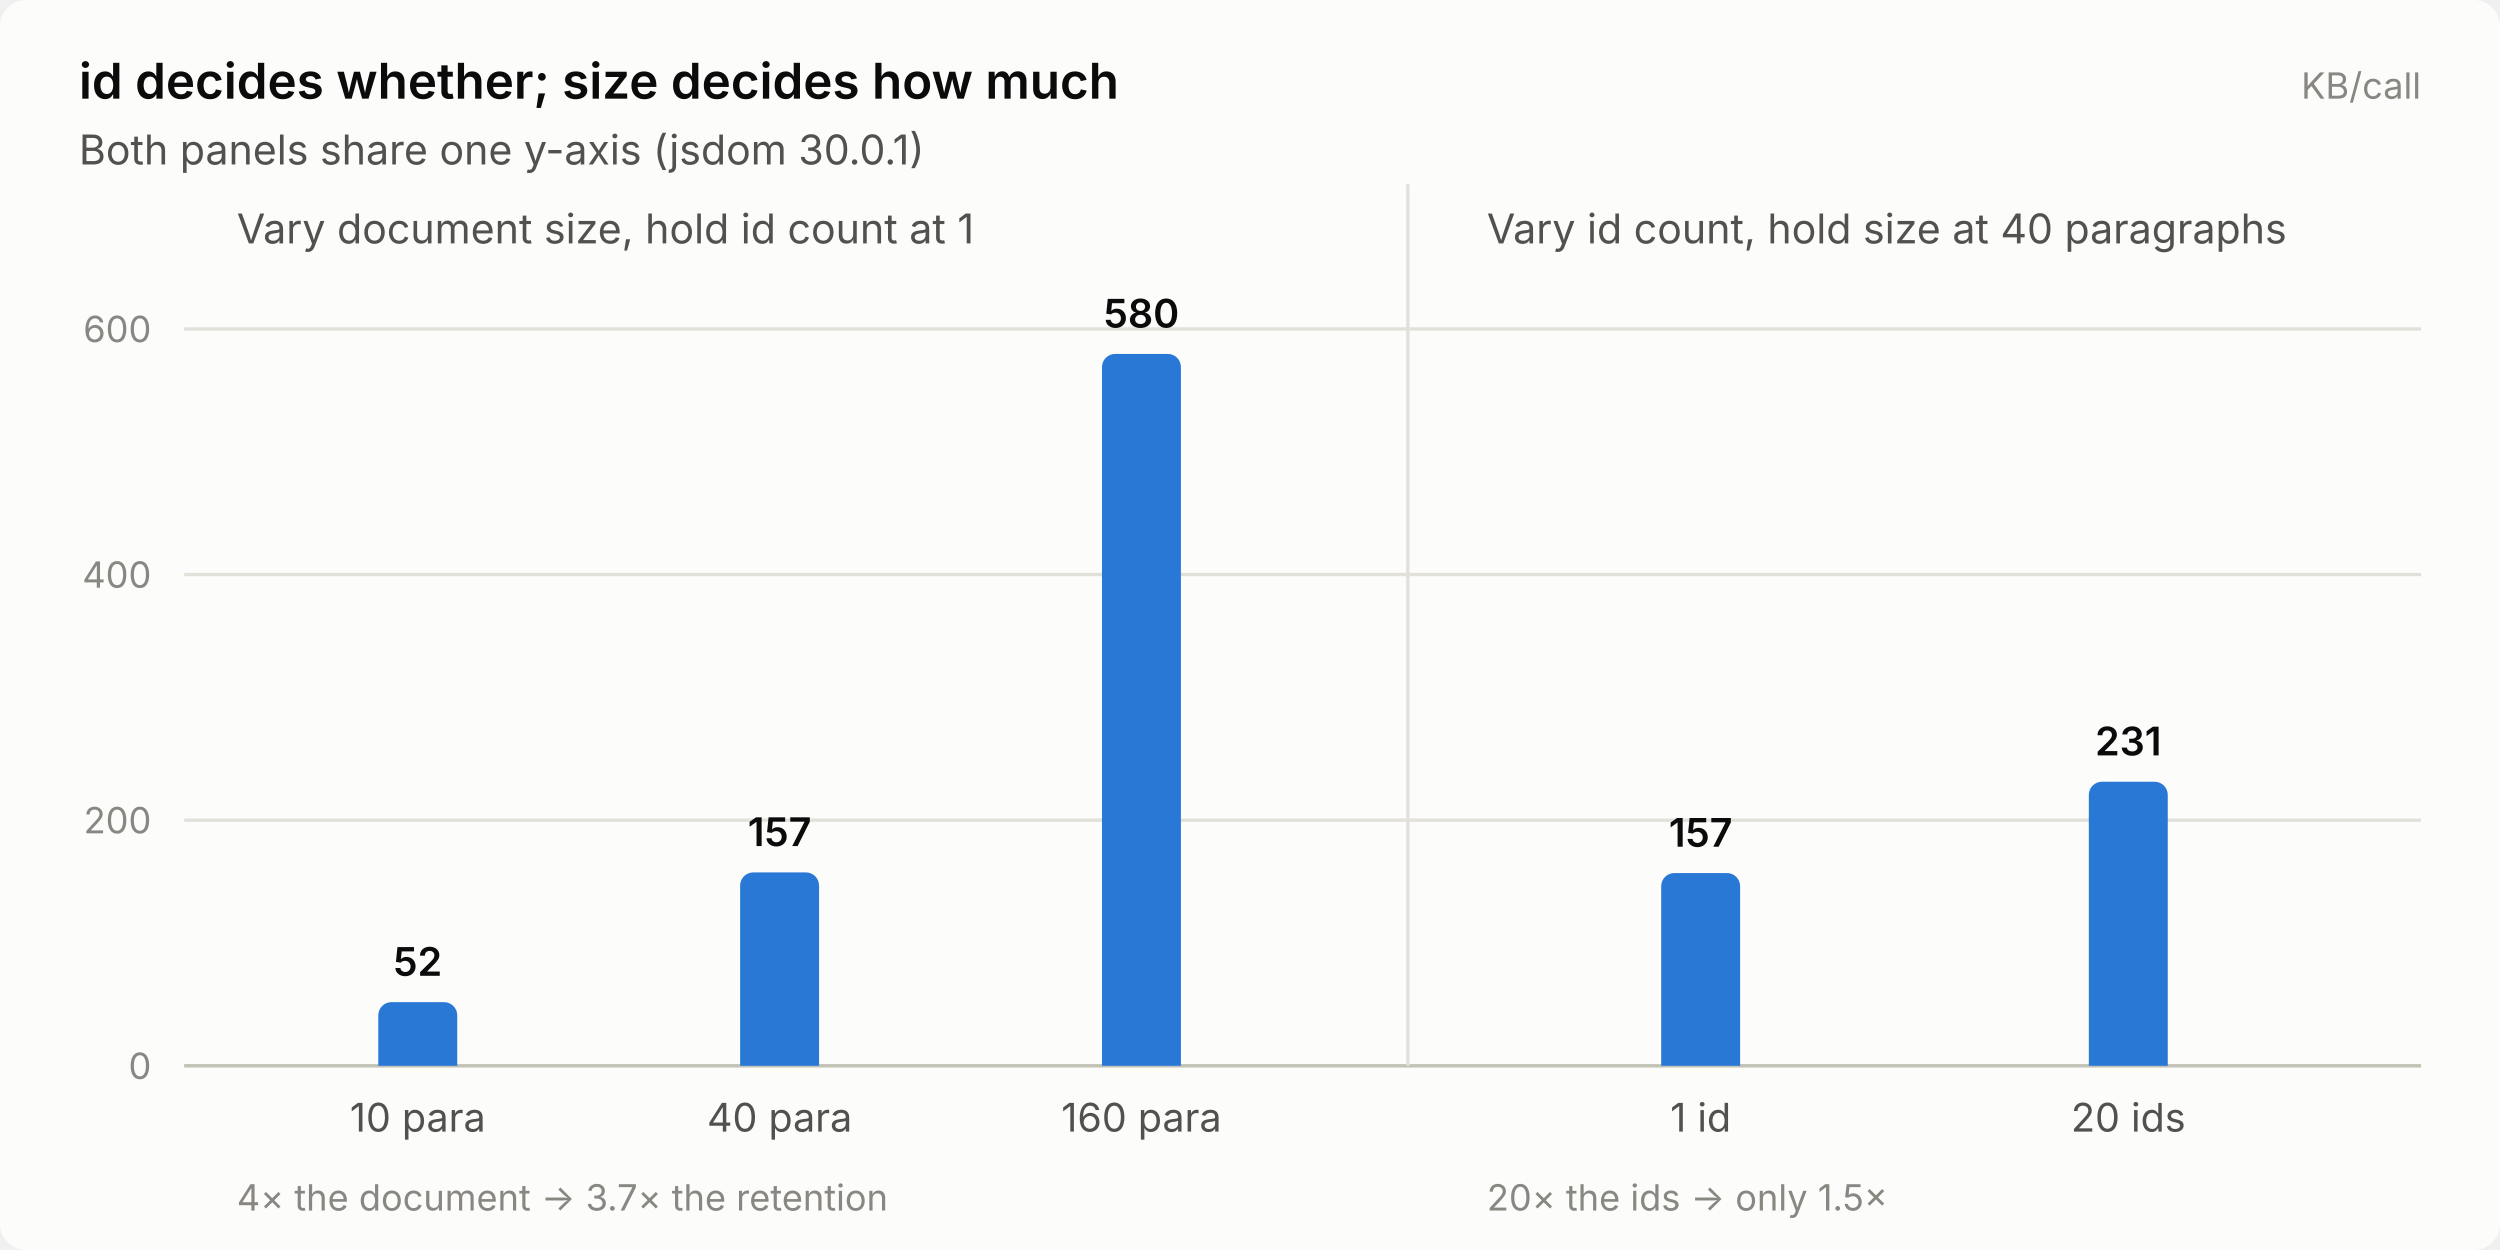
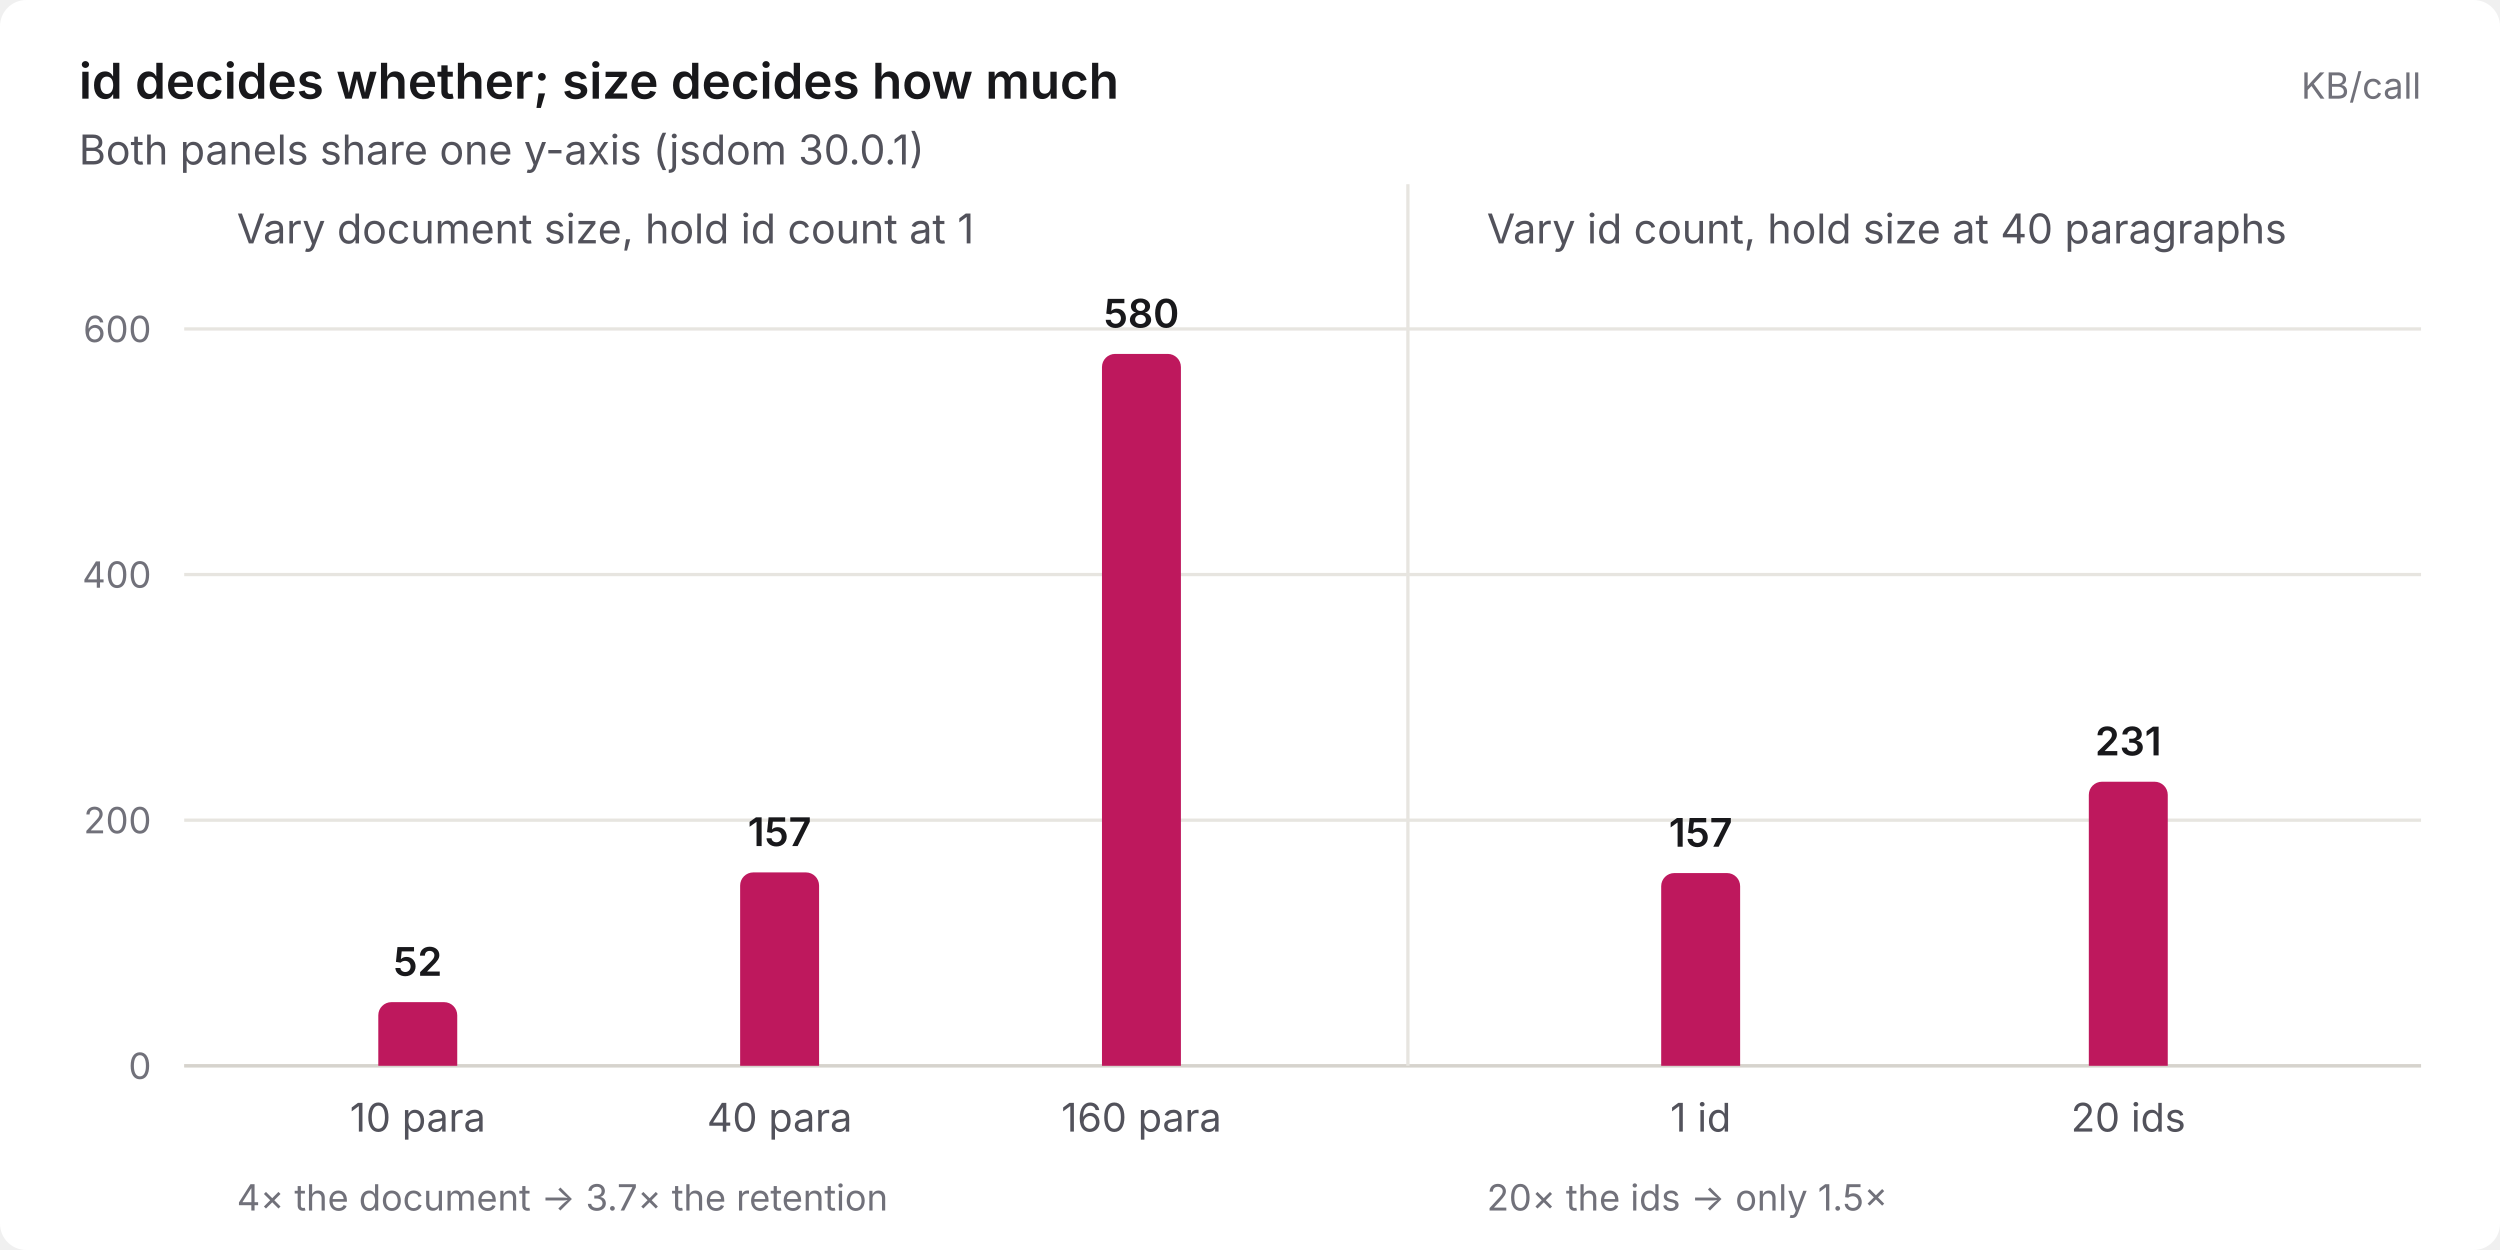
<svg xmlns="http://www.w3.org/2000/svg" viewBox="0 0 760 380" width="760" height="380" role="img" aria-labelledby="t d">
  <style>
-     .s { fill: #fcfcfb }
-     .ink { fill: #0b0b0b }  .ink2 { fill: #52514e }
-     .muted { fill: #898781 }
-     .grid { stroke: #e1e0d9 }  .axis { stroke: #c3c2b7 }
-     .accent { fill: #2a78d6 }  .context { fill: #898781 }
-     .gap { stroke: #fcfcfb }
-     text { font-family: system-ui, -apple-system, "Segoe UI", "PingFang TC", "Noto Sans TC", sans-serif; }
+     .s { fill: #ffffff }
+     .ink { fill: #18181b }  .ink2 { fill: #52525b }
+     .muted { fill: #71717a }
+     .grid { stroke: #e7e5e0 }  .axis { stroke: #d6d3cd }
+     .accent { fill: #be185d }  .context { fill: #a1a1aa }
+     .gap { stroke: #ffffff }
+     text { font-family: "Noto Sans TC", "PingFang TC", "Microsoft JhengHei", system-ui, -apple-system, "Segoe UI", sans-serif; }
    .t   { font-size: 15px; font-weight: 600 }
    .st  { font-size: 12.5px }
    .lbl { font-size: 12px }
    .val { font-size: 12px; font-weight: 600 }
    .tick { font-size: 11px; font-variant-numeric: tabular-nums }
    @media (prefers-color-scheme: dark) {
-       .s { fill: #1a1a19 }
-       .ink { fill: #ffffff }  .ink2 { fill: #c3c2b7 }
-       .muted { fill: #898781 }
-       .grid { stroke: #2c2c2a }  .axis { stroke: #383835 }
-       .accent { fill: #3987e5 }  .context { fill: #898781 }
-       .gap { stroke: #1a1a19 }
+       .s { fill: #1c1c1f }
+       .ink { fill: #ededef }  .ink2 { fill: #a1a1aa }
+       .muted { fill: #8b8b93 }
+       .grid { stroke: #2e2e33 }  .axis { stroke: #3f3f46 }
+       .accent { fill: #ec4899 }  .context { fill: #71717a }
+       .gap { stroke: #1c1c1f }
    }
  </style>
  <rect width="760" height="380" rx="8" class="s" />
  <text x="24" y="30" class="t ink">id decides whether; size decides how much</text>
  <text x="24" y="50" class="st ink2">Both panels share one y-axis (jsdom 30.0.1)</text>
  <text x="736" y="30" class="tick muted" text-anchor="end">KB/call</text>
  <line x1="56" y1="324" x2="736" y2="324" class="grid" stroke-width="1" />
  <text x="46" y="328" class="tick muted" text-anchor="end">0</text>
  <line x1="56" y1="249.333" x2="736" y2="249.333" class="grid" stroke-width="1" />
  <text x="46" y="253.333" class="tick muted" text-anchor="end">200</text>
  <line x1="56" y1="174.667" x2="736" y2="174.667" class="grid" stroke-width="1" />
  <text x="46" y="178.667" class="tick muted" text-anchor="end">400</text>
  <line x1="56" y1="100" x2="736" y2="100" class="grid" stroke-width="1" />
  <text x="46" y="104" class="tick muted" text-anchor="end">600</text>
  <line x1="56" y1="324" x2="736" y2="324" class="axis" stroke-width="1" />
  <text x="72" y="74" class="st ink2">Vary document size, hold id count at 1</text>
  <path d="M115,324v-15.35a4,4 0 0 1 4,-4h16a4,4 0 0 1 4,4v15.35z" class="accent" />
  <text x="127" y="296.65" class="val ink" text-anchor="middle">52</text>
  <text x="127" y="344" class="lbl ink2" text-anchor="middle">10 para</text>
  <path d="M225,324v-54.789a4,4 0 0 1 4,-4h16a4,4 0 0 1 4,4v54.789z" class="accent" />
  <text x="237" y="257.211" class="val ink" text-anchor="middle">157</text>
  <text x="237" y="344" class="lbl ink2" text-anchor="middle">40 para</text>
  <path d="M335,324v-212.414a4,4 0 0 1 4,-4h16a4,4 0 0 1 4,4v212.414z" class="accent" />
  <text x="347" y="99.586" class="val ink" text-anchor="middle">580</text>
  <text x="347" y="344" class="lbl ink2" text-anchor="middle">160 para</text>
  <text x="72" y="368" class="tick muted">4× the document → 3.7× the retention</text>
  <line x1="428" y1="56" x2="428" y2="324" class="grid" stroke-width="1" />
  <text x="452" y="74" class="st ink2">Vary id count, hold size at 40 paragraphs</text>
  <path d="M505,324v-54.591a4,4 0 0 1 4,-4h16a4,4 0 0 1 4,4v54.591z" class="accent" />
  <text x="517" y="257.409" class="val ink" text-anchor="middle">157</text>
  <text x="517" y="344" class="lbl ink2" text-anchor="middle">1 id</text>
  <path d="M635,324v-82.356a4,4 0 0 1 4,-4h16a4,4 0 0 1 4,4v82.356z" class="accent" />
  <text x="647" y="229.644" class="val ink" text-anchor="middle">231</text>
  <text x="647" y="344" class="lbl ink2" text-anchor="middle">20 ids</text>
  <text x="452" y="368" class="tick muted">20× the ids → only 1.5×</text>
</svg>
